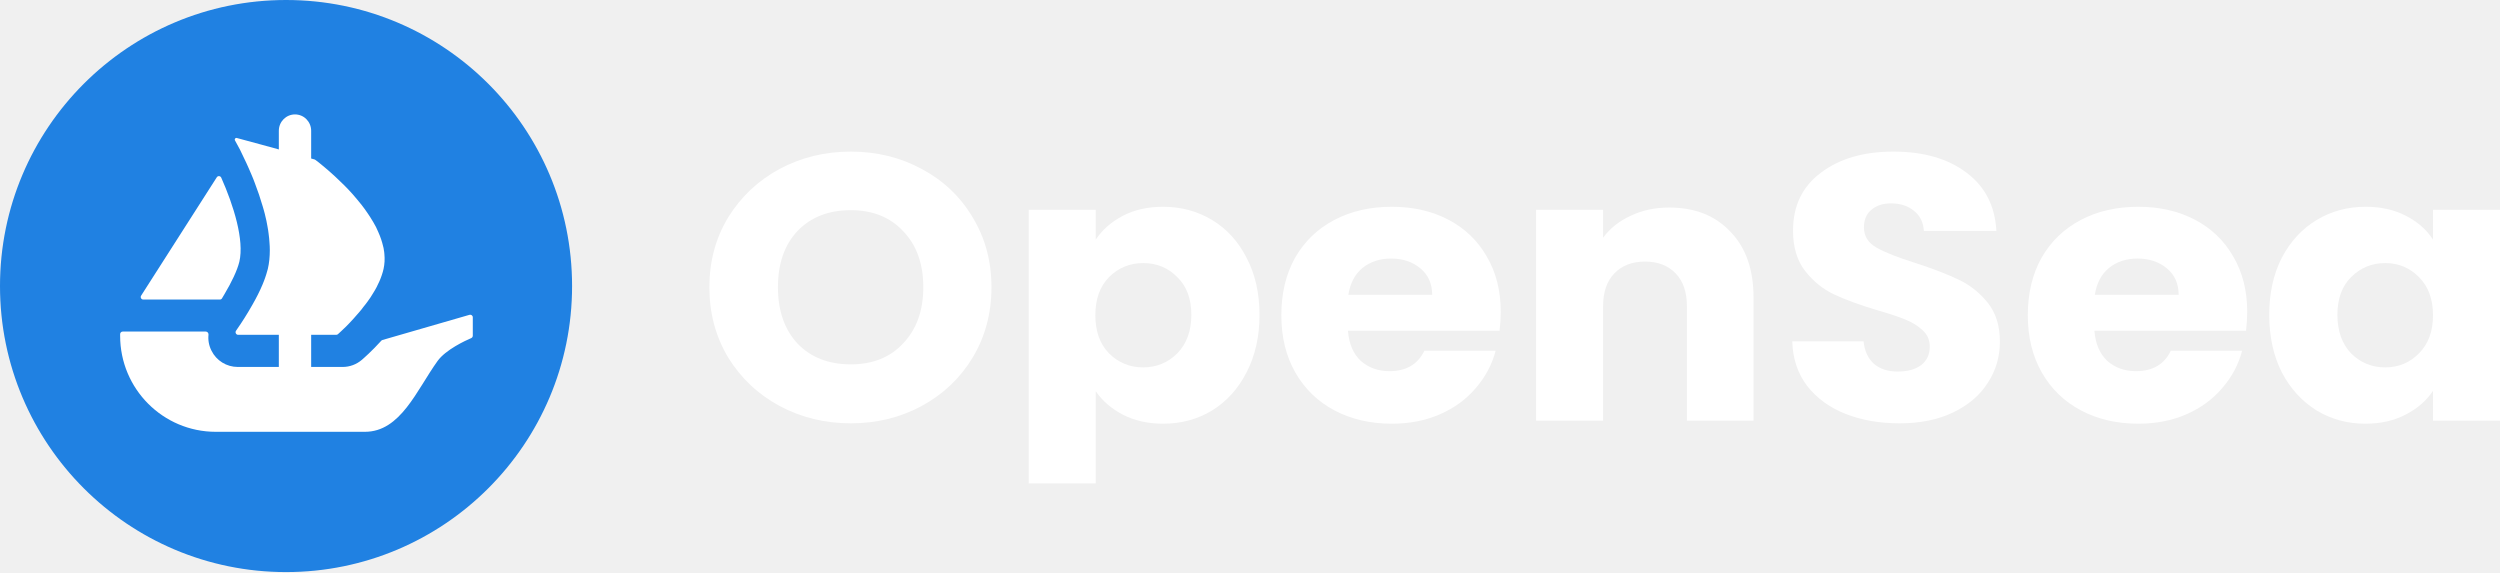
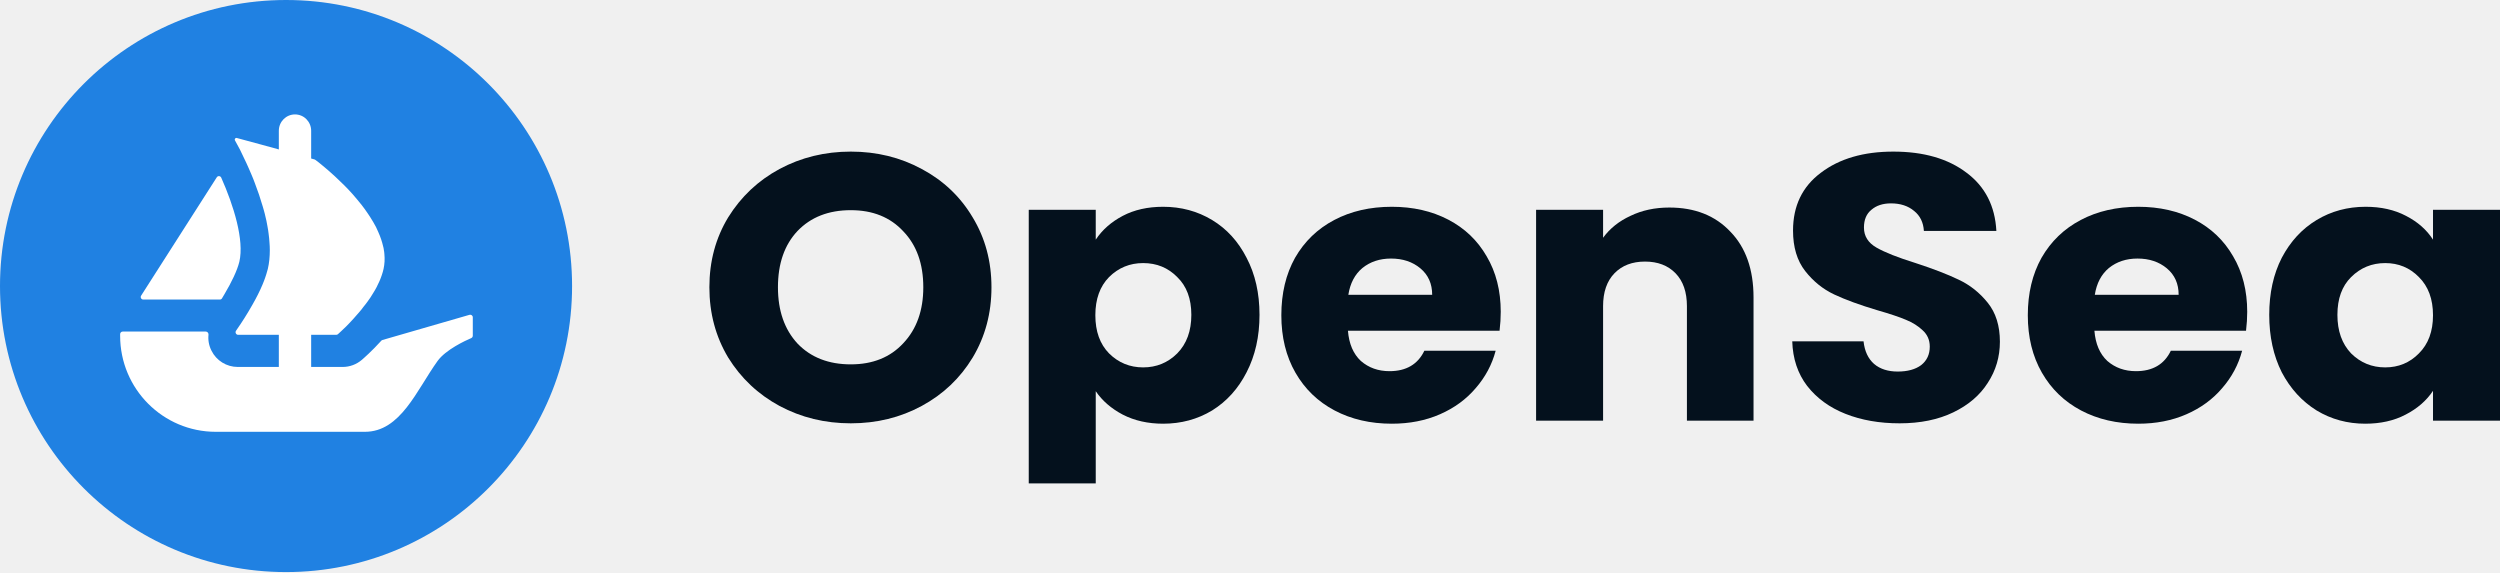
<svg xmlns="http://www.w3.org/2000/svg" width="437" height="100" viewBox="0 0 437 100" fill="none">
  <path d="M100 50C100 77.613 77.613 100 50 100C22.387 100 0 77.613 0 50C0 22.387 22.387 0 50 0C77.618 0 100 22.387 100 50Z" fill="#2081E2" />
  <path d="M24.668 51.68L24.884 51.341L37.891 30.993C38.081 30.695 38.528 30.726 38.671 31.05C40.844 35.92 42.719 41.976 41.841 45.747C41.466 47.298 40.439 49.399 39.283 51.341C39.134 51.624 38.969 51.901 38.795 52.168C38.712 52.291 38.574 52.363 38.425 52.363H25.048C24.688 52.363 24.478 51.973 24.668 51.68Z" fill="white" />
  <path d="M82.644 55.461V58.682C82.644 58.867 82.531 59.031 82.367 59.103C81.36 59.535 77.913 61.117 76.48 63.11C72.822 68.201 70.028 75.48 63.781 75.48H37.721C28.485 75.48 21 67.97 21 58.702V58.404C21 58.158 21.2 57.958 21.447 57.958H35.974C36.262 57.958 36.473 58.225 36.447 58.507C36.344 59.452 36.519 60.418 36.966 61.297C37.829 63.048 39.617 64.143 41.548 64.143H48.74V58.528H41.63C41.266 58.528 41.05 58.106 41.261 57.809C41.337 57.69 41.425 57.567 41.517 57.428C42.19 56.473 43.151 54.988 44.106 53.298C44.759 52.158 45.391 50.94 45.899 49.718C46.002 49.497 46.084 49.271 46.166 49.05C46.305 48.66 46.449 48.295 46.552 47.93C46.654 47.622 46.736 47.298 46.819 46.995C47.06 45.957 47.163 44.858 47.163 43.718C47.163 43.271 47.142 42.803 47.101 42.356C47.081 41.868 47.019 41.38 46.957 40.892C46.916 40.461 46.839 40.034 46.757 39.587C46.654 38.935 46.511 38.288 46.346 37.635L46.29 37.389C46.166 36.942 46.064 36.516 45.92 36.069C45.514 34.666 45.047 33.3 44.553 32.021C44.373 31.512 44.168 31.024 43.962 30.536C43.66 29.802 43.351 29.134 43.069 28.502C42.925 28.214 42.802 27.952 42.678 27.685C42.54 27.382 42.396 27.079 42.252 26.791C42.149 26.57 42.031 26.365 41.949 26.159L41.07 24.536C40.947 24.315 41.153 24.053 41.394 24.12L46.891 25.61H46.906C46.916 25.61 46.922 25.615 46.927 25.615L47.651 25.815L48.447 26.041L48.74 26.123V22.856C48.74 21.279 50.004 20 51.565 20C52.346 20 53.055 20.319 53.564 20.837C54.072 21.356 54.391 22.065 54.391 22.856V27.706L54.976 27.87C55.023 27.885 55.069 27.906 55.11 27.937C55.254 28.045 55.459 28.204 55.721 28.399C55.927 28.563 56.148 28.764 56.415 28.969C56.944 29.396 57.576 29.945 58.269 30.577C58.454 30.736 58.634 30.901 58.798 31.065C59.692 31.897 60.694 32.873 61.649 33.952C61.916 34.255 62.178 34.563 62.446 34.887C62.713 35.216 62.995 35.539 63.242 35.863C63.566 36.295 63.915 36.742 64.218 37.209C64.362 37.43 64.526 37.656 64.665 37.877C65.055 38.468 65.399 39.079 65.728 39.69C65.867 39.973 66.011 40.281 66.134 40.584C66.499 41.401 66.786 42.233 66.971 43.065C67.028 43.245 67.069 43.44 67.09 43.615V43.656C67.151 43.903 67.172 44.165 67.192 44.432C67.274 45.285 67.233 46.137 67.048 46.995C66.971 47.36 66.869 47.704 66.745 48.069C66.622 48.418 66.499 48.783 66.34 49.127C66.031 49.841 65.666 50.555 65.235 51.223C65.096 51.469 64.932 51.731 64.767 51.978C64.588 52.24 64.403 52.487 64.238 52.728C64.012 53.036 63.771 53.36 63.524 53.648C63.303 53.951 63.078 54.254 62.831 54.521C62.487 54.927 62.158 55.312 61.814 55.682C61.608 55.923 61.387 56.17 61.161 56.391C60.941 56.637 60.714 56.858 60.509 57.064C60.165 57.408 59.877 57.675 59.636 57.896L59.071 58.415C58.988 58.487 58.88 58.528 58.767 58.528H54.391V64.143H59.898C61.13 64.143 62.302 63.706 63.247 62.904C63.571 62.622 64.983 61.399 66.653 59.555C66.709 59.493 66.781 59.447 66.864 59.427L82.074 55.029C82.357 54.947 82.644 55.163 82.644 55.461Z" fill="white" />
-   <path d="M148.723 73.997C144.203 73.997 140.048 72.984 136.259 70.958C132.515 68.932 129.524 66.114 127.287 62.502C125.096 58.847 124 54.751 124 50.215C124 45.679 125.096 41.605 127.287 37.994C129.524 34.383 132.515 31.564 136.259 29.539C140.048 27.513 144.203 26.5 148.723 26.5C153.243 26.5 157.375 27.513 161.119 29.539C164.909 31.564 167.876 34.383 170.022 37.994C172.214 41.605 173.309 45.679 173.309 50.215C173.309 54.751 172.214 58.847 170.022 62.502C167.831 66.114 164.863 68.932 161.119 70.958C157.375 72.984 153.243 73.997 148.723 73.997ZM148.723 63.691C152.558 63.691 155.617 62.458 157.9 59.992C160.229 57.526 161.393 54.267 161.393 50.215C161.393 46.12 160.229 42.861 157.9 40.438C155.617 37.972 152.558 36.739 148.723 36.739C144.842 36.739 141.738 37.95 139.409 40.372C137.126 42.795 135.985 46.075 135.985 50.215C135.985 54.311 137.126 57.592 139.409 60.058C141.738 62.48 144.842 63.691 148.723 63.691Z" fill="white" />
-   <path d="M191.536 41.892C192.677 40.174 194.252 38.787 196.261 37.73C198.27 36.673 200.621 36.145 203.315 36.145C206.465 36.145 209.319 36.915 211.876 38.457C214.432 39.998 216.441 42.2 217.902 45.063C219.409 47.925 220.162 51.25 220.162 55.038C220.162 58.825 219.409 62.172 217.902 65.079C216.441 67.941 214.432 70.165 211.876 71.751C209.319 73.292 206.465 74.063 203.315 74.063C200.667 74.063 198.316 73.534 196.261 72.477C194.252 71.42 192.677 70.055 191.536 68.382V84.5H179.825V36.673H191.536V41.892ZM208.246 55.038C208.246 52.219 207.424 50.017 205.78 48.432C204.182 46.802 202.196 45.987 199.822 45.987C197.494 45.987 195.508 46.802 193.864 48.432C192.266 50.061 191.467 52.285 191.467 55.104C191.467 57.922 192.266 60.146 193.864 61.776C195.508 63.405 197.494 64.22 199.822 64.22C202.151 64.22 204.137 63.405 205.78 61.776C207.424 60.102 208.246 57.856 208.246 55.038Z" fill="white" />
-   <path d="M262.329 54.509C262.329 55.566 262.261 56.667 262.124 57.812H235.62C235.803 60.102 236.556 61.864 237.88 63.097C239.25 64.286 240.916 64.88 242.88 64.88C245.802 64.88 247.833 63.691 248.975 61.313H261.439C260.8 63.735 259.636 65.915 257.946 67.853C256.303 69.791 254.225 71.31 251.714 72.411C249.203 73.512 246.395 74.063 243.291 74.063C239.547 74.063 236.214 73.292 233.292 71.751C230.37 70.209 228.087 68.007 226.443 65.145C224.8 62.282 223.978 58.935 223.978 55.104C223.978 51.272 224.777 47.925 226.375 45.063C228.018 42.2 230.301 39.998 233.223 38.457C236.145 36.915 239.501 36.145 243.291 36.145C246.989 36.145 250.276 36.893 253.152 38.391C256.029 39.888 258.266 42.024 259.864 44.798C261.508 47.573 262.329 50.81 262.329 54.509ZM250.345 51.536C250.345 49.599 249.66 48.057 248.29 46.912C246.92 45.767 245.208 45.195 243.154 45.195C241.19 45.195 239.524 45.745 238.154 46.846C236.83 47.947 236.008 49.511 235.689 51.536H250.345Z" fill="white" />
-   <path d="M291.793 36.277C296.267 36.277 299.828 37.686 302.476 40.505C305.17 43.279 306.517 47.111 306.517 51.999V73.534H294.874V53.518C294.874 51.052 294.212 49.136 292.888 47.771C291.564 46.406 289.784 45.723 287.547 45.723C285.309 45.723 283.529 46.406 282.205 47.771C280.881 49.136 280.219 51.052 280.219 53.518V73.534H268.508V36.673H280.219V41.562C281.406 39.932 283.004 38.655 285.013 37.73C287.021 36.761 289.281 36.277 291.793 36.277Z" fill="white" />
-   <path d="M332.05 73.997C328.535 73.997 325.384 73.446 322.599 72.345C319.814 71.244 317.577 69.615 315.888 67.457C314.244 65.299 313.376 62.7 313.285 59.662H325.749C325.932 61.379 326.548 62.7 327.599 63.625C328.649 64.506 330.018 64.947 331.708 64.947C333.443 64.947 334.812 64.572 335.817 63.824C336.821 63.031 337.324 61.952 337.324 60.587C337.324 59.441 336.913 58.495 336.091 57.746C335.315 56.997 334.333 56.381 333.146 55.896C332.004 55.412 330.361 54.861 328.215 54.245C325.11 53.32 322.576 52.395 320.613 51.47C318.65 50.546 316.961 49.18 315.545 47.375C314.13 45.569 313.422 43.213 313.422 40.306C313.422 35.99 315.043 32.621 318.285 30.199C321.526 27.733 325.749 26.5 330.954 26.5C336.251 26.5 340.519 27.733 343.761 30.199C347.003 32.621 348.738 36.013 348.966 40.372H336.296C336.205 38.875 335.634 37.708 334.584 36.871C333.534 35.99 332.187 35.55 330.543 35.55C329.128 35.55 327.987 35.924 327.119 36.673C326.252 37.378 325.818 38.413 325.818 39.778C325.818 41.275 326.548 42.442 328.01 43.279C329.471 44.116 331.753 45.019 334.858 45.987C337.963 47 340.474 47.969 342.391 48.894C344.355 49.819 346.044 51.162 347.459 52.924C348.875 54.685 349.582 56.953 349.582 59.728C349.582 62.37 348.875 64.77 347.459 66.928C346.09 69.086 344.081 70.804 341.433 72.081C338.785 73.358 335.657 73.997 332.05 73.997Z" fill="white" />
-   <path d="M392.813 54.509C392.813 55.566 392.744 56.667 392.607 57.812H366.103C366.286 60.102 367.039 61.864 368.363 63.097C369.733 64.286 371.4 64.88 373.363 64.88C376.285 64.88 378.317 63.691 379.458 61.313H391.922C391.283 63.735 390.119 65.915 388.43 67.853C386.786 69.791 384.709 71.31 382.197 72.411C379.686 73.512 376.878 74.063 373.774 74.063C370.03 74.063 366.697 73.292 363.775 71.751C360.853 70.209 358.57 68.007 356.926 65.145C355.283 62.282 354.461 58.935 354.461 55.104C354.461 51.272 355.26 47.925 356.858 45.063C358.501 42.2 360.784 39.998 363.706 38.457C366.628 36.915 369.984 36.145 373.774 36.145C377.472 36.145 380.759 36.893 383.636 38.391C386.512 39.888 388.749 42.024 390.347 44.798C391.991 47.573 392.813 50.81 392.813 54.509ZM380.828 51.536C380.828 49.599 380.143 48.057 378.773 46.912C377.403 45.767 375.691 45.195 373.637 45.195C371.674 45.195 370.007 45.745 368.637 46.846C367.313 47.947 366.491 49.511 366.172 51.536H380.828Z" fill="white" />
-   <path d="M396.662 55.038C396.662 51.25 397.393 47.925 398.854 45.063C400.36 42.2 402.392 39.998 404.949 38.457C407.506 36.915 410.359 36.145 413.51 36.145C416.203 36.145 418.555 36.673 420.564 37.73C422.618 38.787 424.193 40.174 425.289 41.892V36.673H437V73.534H425.289V68.316C424.148 70.033 422.55 71.42 420.495 72.477C418.486 73.534 416.135 74.063 413.441 74.063C410.336 74.063 407.506 73.292 404.949 71.751C402.392 70.165 400.36 67.941 398.854 65.079C397.393 62.172 396.662 58.825 396.662 55.038ZM425.289 55.104C425.289 52.285 424.467 50.061 422.824 48.432C421.226 46.802 419.262 45.987 416.934 45.987C414.605 45.987 412.619 46.802 410.976 48.432C409.378 50.017 408.579 52.219 408.579 55.038C408.579 57.856 409.378 60.102 410.976 61.776C412.619 63.405 414.605 64.22 416.934 64.22C419.262 64.22 421.226 63.405 422.824 61.776C424.467 60.146 425.289 57.922 425.289 55.104Z" fill="white" />
+   <path d="M148.723 73.997C144.203 73.997 140.048 72.984 136.259 70.958C132.515 68.932 129.524 66.114 127.287 62.502C125.096 58.847 124 54.751 124 50.215C124 45.679 125.096 41.605 127.287 37.994C129.524 34.383 132.515 31.564 136.259 29.539C140.048 27.513 144.203 26.5 148.723 26.5C153.243 26.5 157.375 27.513 161.119 29.539C164.909 31.564 167.876 34.383 170.022 37.994C172.214 41.605 173.309 45.679 173.309 50.215C173.309 54.751 172.214 58.847 170.022 62.502C167.831 66.114 164.863 68.932 161.119 70.958C157.375 72.984 153.243 73.997 148.723 73.997ZM148.723 63.691C152.558 63.691 155.617 62.458 157.9 59.992C160.229 57.526 161.393 54.267 161.393 50.215C161.393 46.12 160.229 42.861 157.9 40.438C155.617 37.972 152.558 36.739 148.723 36.739C144.842 36.739 141.738 37.95 139.409 40.372C137.126 42.795 135.985 46.075 135.985 50.215C135.985 54.311 137.126 57.592 139.409 60.058C141.738 62.48 144.842 63.691 148.723 63.691Z" fill="#04111D" />
+   <path d="M191.536 41.892C192.677 40.174 194.252 38.787 196.261 37.73C198.27 36.673 200.621 36.145 203.315 36.145C206.465 36.145 209.319 36.915 211.876 38.457C214.432 39.998 216.441 42.2 217.902 45.063C219.409 47.925 220.162 51.25 220.162 55.038C220.162 58.825 219.409 62.172 217.902 65.079C216.441 67.941 214.432 70.165 211.876 71.751C209.319 73.292 206.465 74.063 203.315 74.063C200.667 74.063 198.316 73.534 196.261 72.477C194.252 71.42 192.677 70.055 191.536 68.382V84.5H179.825V36.673H191.536V41.892ZM208.246 55.038C208.246 52.219 207.424 50.017 205.78 48.432C204.182 46.802 202.196 45.987 199.822 45.987C197.494 45.987 195.508 46.802 193.864 48.432C192.266 50.061 191.467 52.285 191.467 55.104C191.467 57.922 192.266 60.146 193.864 61.776C195.508 63.405 197.494 64.22 199.822 64.22C202.151 64.22 204.137 63.405 205.78 61.776C207.424 60.102 208.246 57.856 208.246 55.038Z" fill="#04111D" />
+   <path d="M262.329 54.509C262.329 55.566 262.261 56.667 262.124 57.812H235.62C235.803 60.102 236.556 61.864 237.88 63.097C239.25 64.286 240.916 64.88 242.88 64.88C245.802 64.88 247.833 63.691 248.975 61.313H261.439C260.8 63.735 259.636 65.915 257.946 67.853C256.303 69.791 254.225 71.31 251.714 72.411C249.203 73.512 246.395 74.063 243.291 74.063C239.547 74.063 236.214 73.292 233.292 71.751C230.37 70.209 228.087 68.007 226.443 65.145C224.8 62.282 223.978 58.935 223.978 55.104C223.978 51.272 224.777 47.925 226.375 45.063C228.018 42.2 230.301 39.998 233.223 38.457C236.145 36.915 239.501 36.145 243.291 36.145C246.989 36.145 250.276 36.893 253.152 38.391C256.029 39.888 258.266 42.024 259.864 44.798C261.508 47.573 262.329 50.81 262.329 54.509ZM250.345 51.536C250.345 49.599 249.66 48.057 248.29 46.912C246.92 45.767 245.208 45.195 243.154 45.195C241.19 45.195 239.524 45.745 238.154 46.846C236.83 47.947 236.008 49.511 235.689 51.536H250.345Z" fill="#04111D" />
+   <path d="M291.793 36.277C296.267 36.277 299.828 37.686 302.476 40.505C305.17 43.279 306.517 47.111 306.517 51.999V73.534H294.874V53.518C294.874 51.052 294.212 49.136 292.888 47.771C291.564 46.406 289.784 45.723 287.547 45.723C285.309 45.723 283.529 46.406 282.205 47.771C280.881 49.136 280.219 51.052 280.219 53.518V73.534H268.508V36.673H280.219V41.562C281.406 39.932 283.004 38.655 285.013 37.73C287.021 36.761 289.281 36.277 291.793 36.277Z" fill="#04111D" />
+   <path d="M332.05 73.997C328.535 73.997 325.384 73.446 322.599 72.345C319.814 71.244 317.577 69.615 315.888 67.457C314.244 65.299 313.376 62.7 313.285 59.662H325.749C325.932 61.379 326.548 62.7 327.599 63.625C328.649 64.506 330.018 64.947 331.708 64.947C333.443 64.947 334.812 64.572 335.817 63.824C336.821 63.031 337.324 61.952 337.324 60.587C337.324 59.441 336.913 58.495 336.091 57.746C335.315 56.997 334.333 56.381 333.146 55.896C332.004 55.412 330.361 54.861 328.215 54.245C325.11 53.32 322.576 52.395 320.613 51.47C318.65 50.546 316.961 49.18 315.545 47.375C314.13 45.569 313.422 43.213 313.422 40.306C313.422 35.99 315.043 32.621 318.285 30.199C321.526 27.733 325.749 26.5 330.954 26.5C336.251 26.5 340.519 27.733 343.761 30.199C347.003 32.621 348.738 36.013 348.966 40.372H336.296C336.205 38.875 335.634 37.708 334.584 36.871C333.534 35.99 332.187 35.55 330.543 35.55C329.128 35.55 327.987 35.924 327.119 36.673C326.252 37.378 325.818 38.413 325.818 39.778C325.818 41.275 326.548 42.442 328.01 43.279C329.471 44.116 331.753 45.019 334.858 45.987C337.963 47 340.474 47.969 342.391 48.894C344.355 49.819 346.044 51.162 347.459 52.924C348.875 54.685 349.582 56.953 349.582 59.728C349.582 62.37 348.875 64.77 347.459 66.928C346.09 69.086 344.081 70.804 341.433 72.081C338.785 73.358 335.657 73.997 332.05 73.997Z" fill="#04111D" />
+   <path d="M392.813 54.509C392.813 55.566 392.744 56.667 392.607 57.812H366.103C366.286 60.102 367.039 61.864 368.363 63.097C369.733 64.286 371.4 64.88 373.363 64.88C376.285 64.88 378.317 63.691 379.458 61.313H391.922C391.283 63.735 390.119 65.915 388.43 67.853C386.786 69.791 384.709 71.31 382.197 72.411C379.686 73.512 376.878 74.063 373.774 74.063C370.03 74.063 366.697 73.292 363.775 71.751C360.853 70.209 358.57 68.007 356.926 65.145C355.283 62.282 354.461 58.935 354.461 55.104C354.461 51.272 355.26 47.925 356.858 45.063C358.501 42.2 360.784 39.998 363.706 38.457C366.628 36.915 369.984 36.145 373.774 36.145C377.472 36.145 380.759 36.893 383.636 38.391C386.512 39.888 388.749 42.024 390.347 44.798C391.991 47.573 392.813 50.81 392.813 54.509ZM380.828 51.536C380.828 49.599 380.143 48.057 378.773 46.912C377.403 45.767 375.691 45.195 373.637 45.195C371.674 45.195 370.007 45.745 368.637 46.846C367.313 47.947 366.491 49.511 366.172 51.536H380.828Z" fill="#04111D" />
+   <path d="M396.662 55.038C396.662 51.25 397.393 47.925 398.854 45.063C400.36 42.2 402.392 39.998 404.949 38.457C407.506 36.915 410.359 36.145 413.51 36.145C416.203 36.145 418.555 36.673 420.564 37.73C422.618 38.787 424.193 40.174 425.289 41.892V36.673H437V73.534H425.289V68.316C424.148 70.033 422.55 71.42 420.495 72.477C418.486 73.534 416.135 74.063 413.441 74.063C410.336 74.063 407.506 73.292 404.949 71.751C402.392 70.165 400.36 67.941 398.854 65.079C397.393 62.172 396.662 58.825 396.662 55.038ZM425.289 55.104C425.289 52.285 424.467 50.061 422.824 48.432C421.226 46.802 419.262 45.987 416.934 45.987C414.605 45.987 412.619 46.802 410.976 48.432C409.378 50.017 408.579 52.219 408.579 55.038C408.579 57.856 409.378 60.102 410.976 61.776C412.619 63.405 414.605 64.22 416.934 64.22C419.262 64.22 421.226 63.405 422.824 61.776C424.467 60.146 425.289 57.922 425.289 55.104Z" fill="#04111D" />
</svg>
